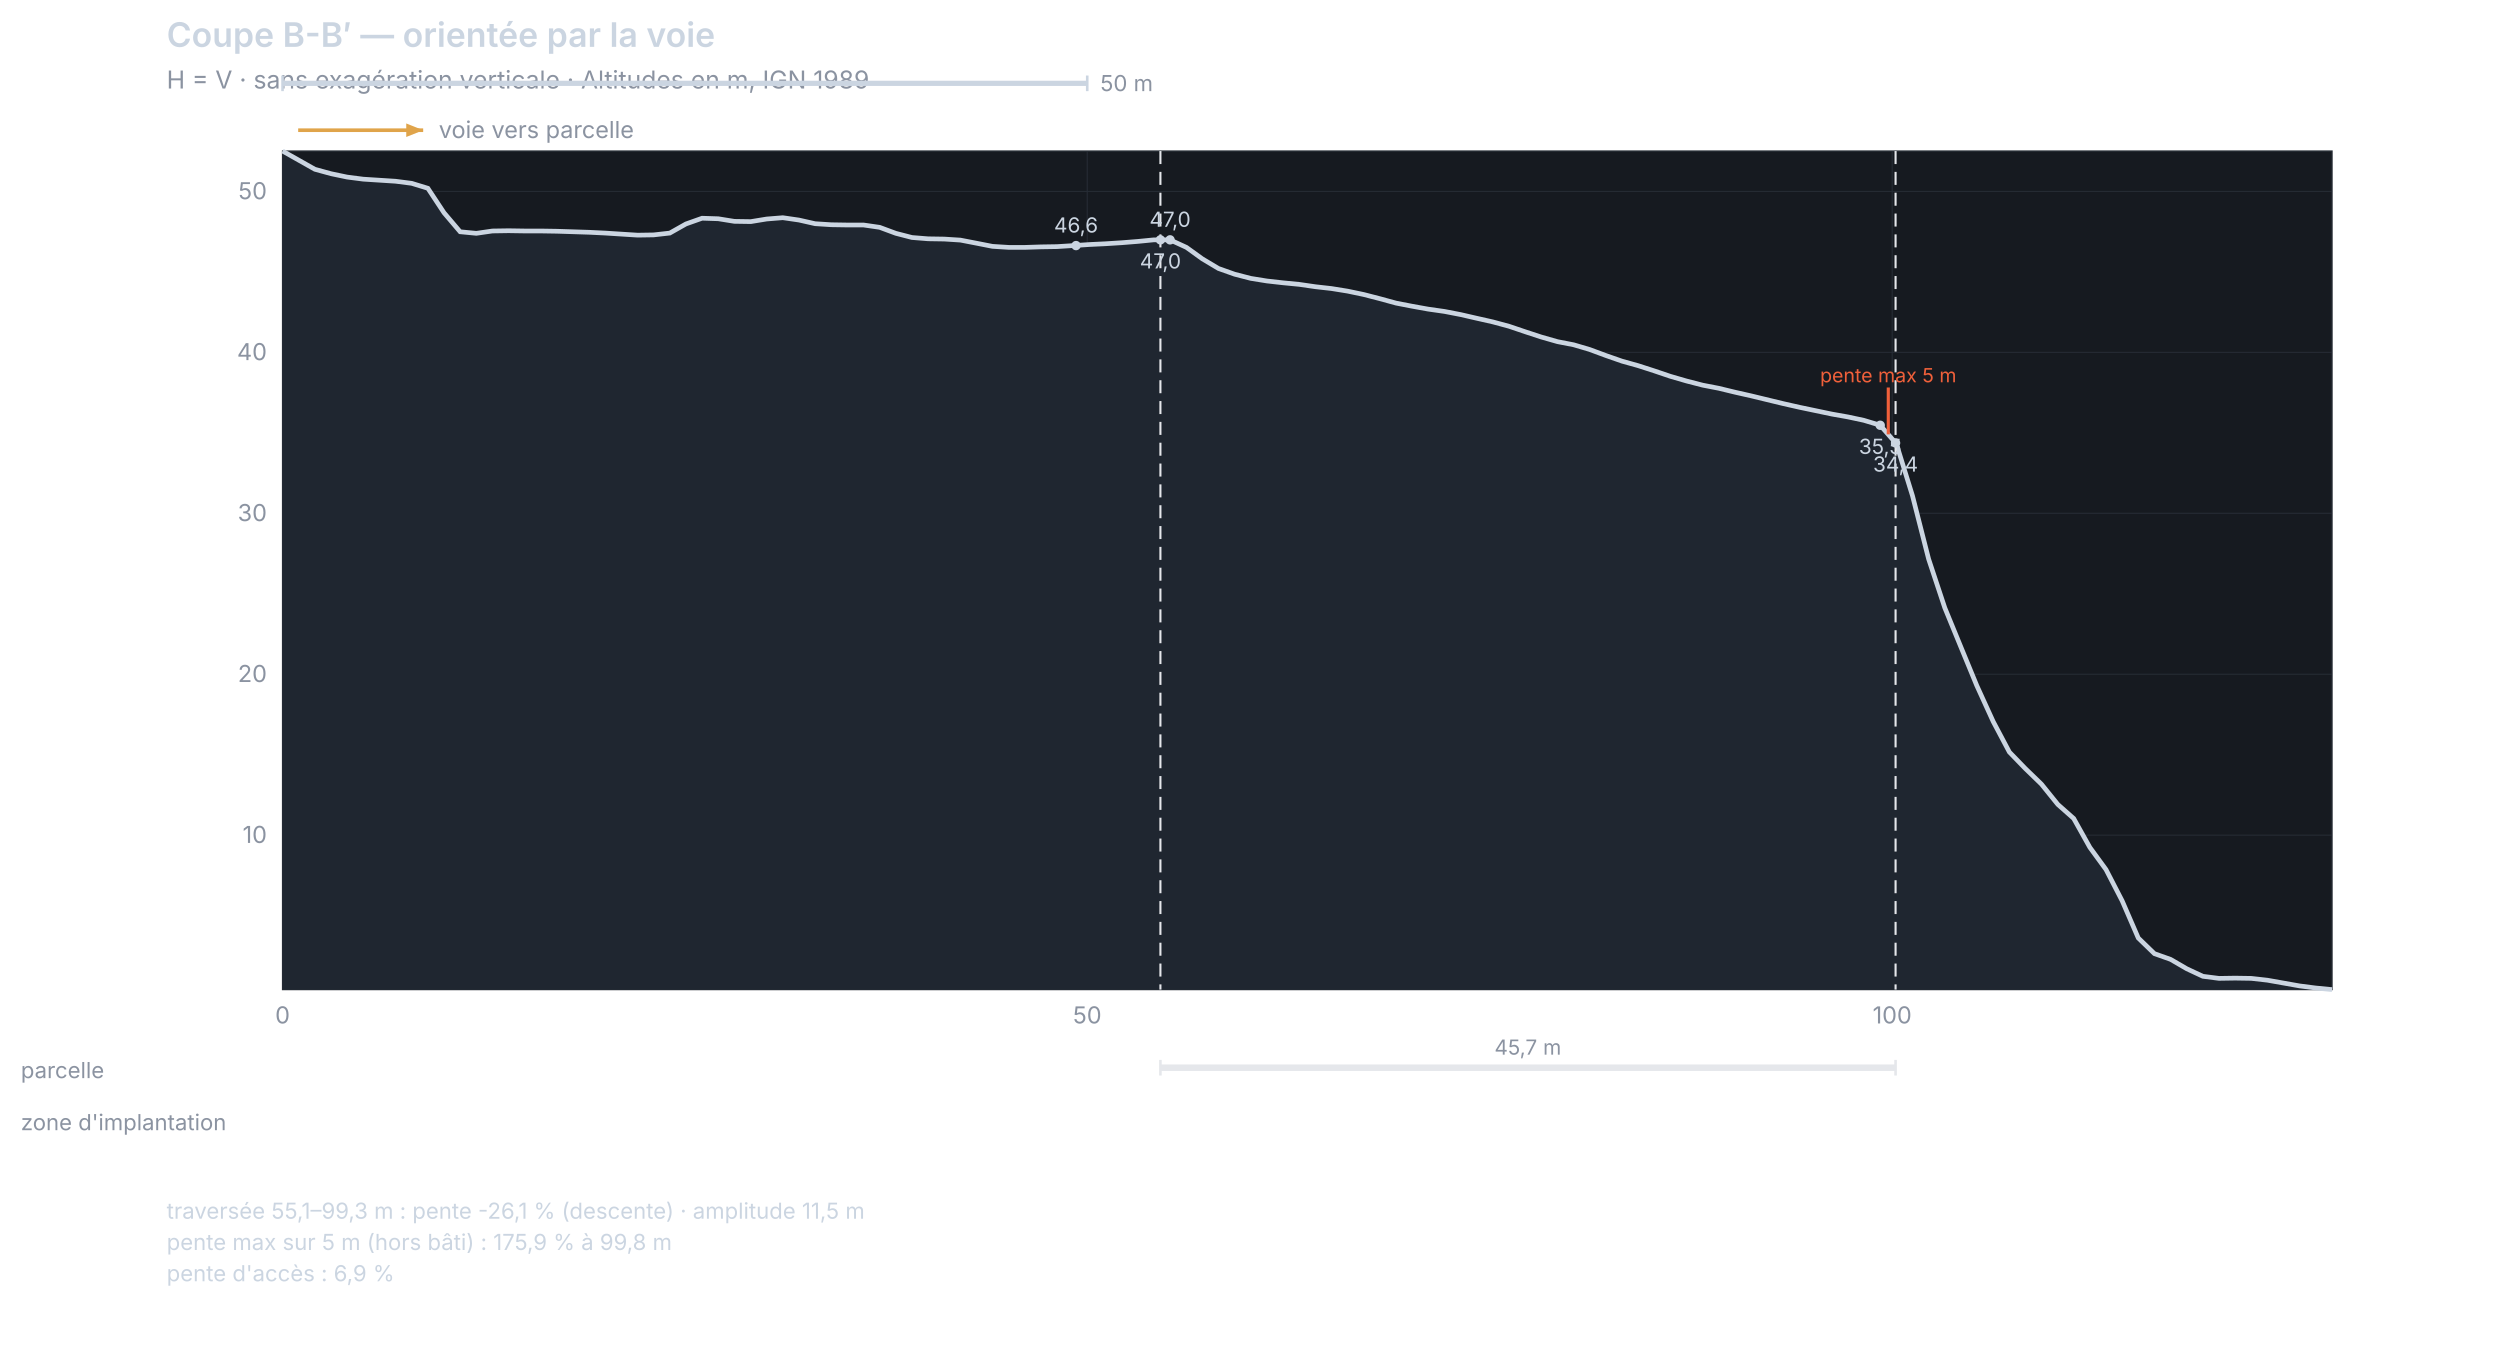
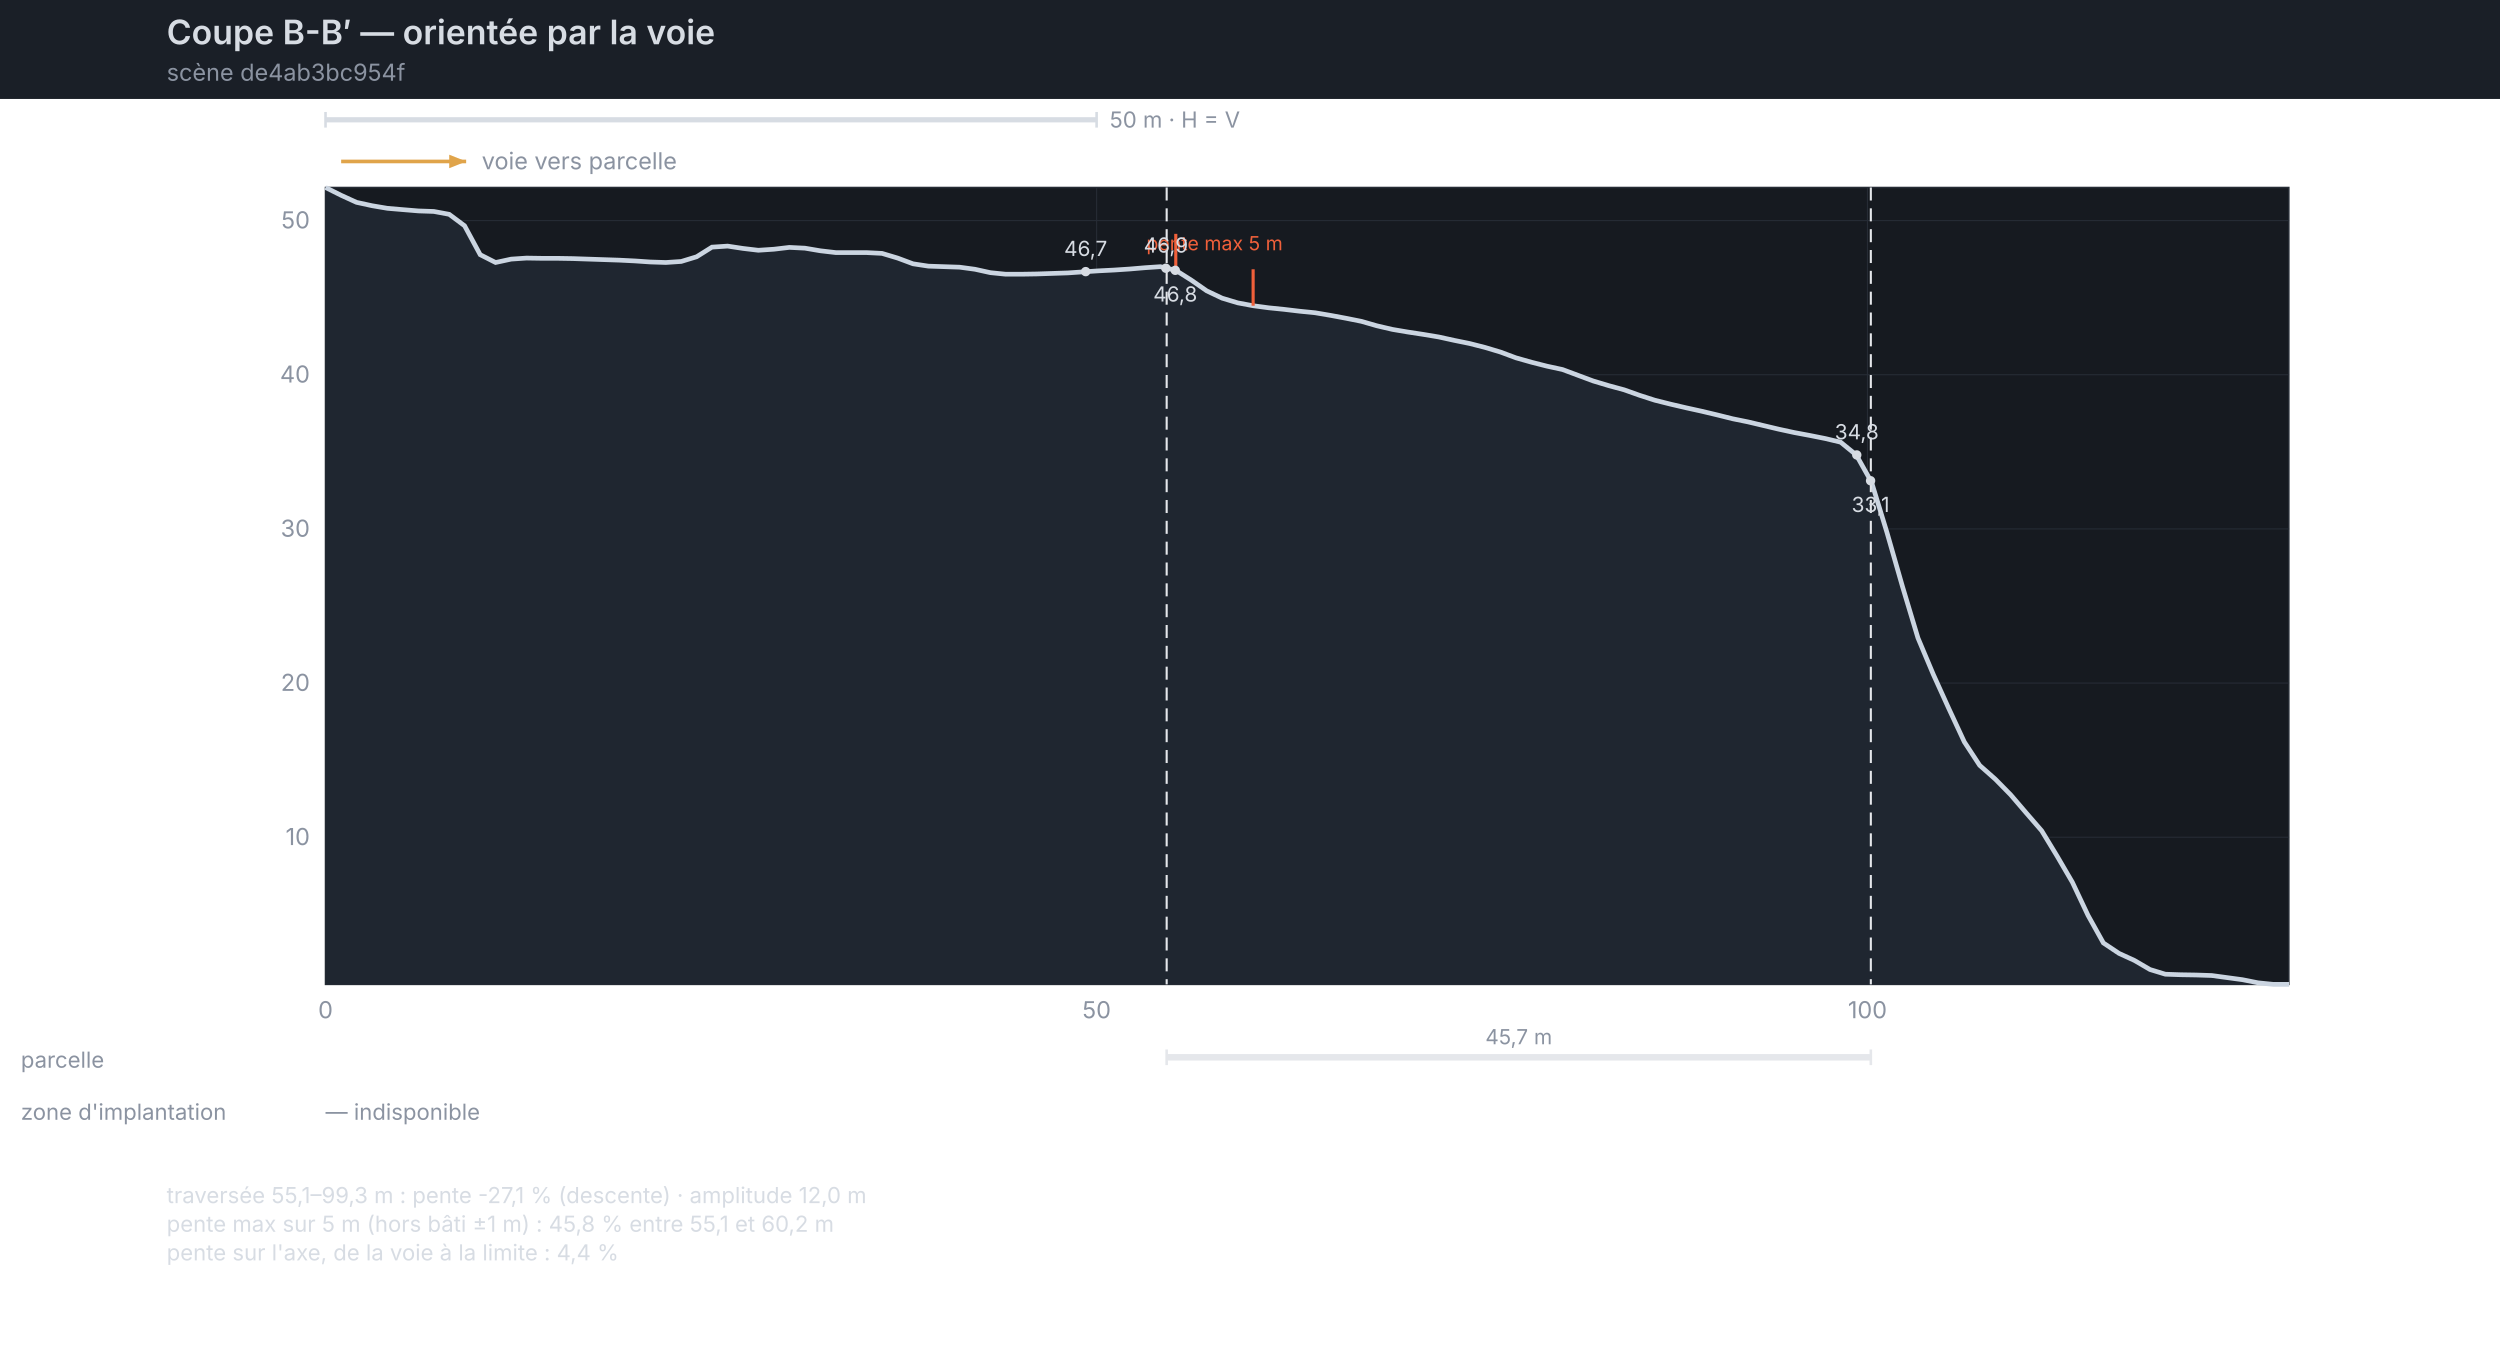
- <svg xmlns="http://www.w3.org/2000/svg" viewBox="0 0 960 520" width="960" height="520" role="img" aria-label="Coupe B-B′ — orientée par la voie" font-family="Inter, sans-serif" style="background:#0f1115">
-   <rect x="108.5" y="58" width="787.0" height="322.0" fill="#161a20" stroke="#262c35" stroke-width="0.5" />
-   <line x1="108.5" y1="58" x2="108.5" y2="380.0" stroke="#262c35" stroke-width="0.4" />
-   <text x="108.5" y="393.0" text-anchor="middle" font-size="9" fill="#8b93a1">0</text>
-   <line x1="417.5" y1="58" x2="417.5" y2="380.0" stroke="#262c35" stroke-width="0.4" />
-   <text x="417.5" y="393.0" text-anchor="middle" font-size="9" fill="#8b93a1">50</text>
-   <line x1="726.6" y1="58" x2="726.6" y2="380.0" stroke="#262c35" stroke-width="0.4" />
-   <text x="726.6" y="393.0" text-anchor="middle" font-size="9" fill="#8b93a1">100</text>
-   <line x1="108.5" y1="320.7" x2="895.5" y2="320.7" stroke="#262c35" stroke-width="0.4" />
-   <text x="102.5" y="323.7" text-anchor="end" font-size="9" fill="#8b93a1">10</text>
-   <line x1="108.5" y1="258.9" x2="895.5" y2="258.9" stroke="#262c35" stroke-width="0.4" />
-   <text x="102.5" y="261.9" text-anchor="end" font-size="9" fill="#8b93a1">20</text>
-   <line x1="108.5" y1="197.1" x2="895.5" y2="197.1" stroke="#262c35" stroke-width="0.4" />
-   <text x="102.5" y="200.1" text-anchor="end" font-size="9" fill="#8b93a1">30</text>
-   <line x1="108.5" y1="135.3" x2="895.5" y2="135.3" stroke="#262c35" stroke-width="0.4" />
-   <text x="102.5" y="138.3" text-anchor="end" font-size="9" fill="#8b93a1">40</text>
-   <line x1="108.5" y1="73.5" x2="895.5" y2="73.5" stroke="#262c35" stroke-width="0.4" />
-   <text x="102.5" y="76.5" text-anchor="end" font-size="9" fill="#8b93a1">50</text>
-   <polygon points="108.5,58.0 114.7,61.5 120.9,65.0 127.1,66.7 133.3,68.0 139.5,68.8 145.7,69.2 151.9,69.6 158.1,70.4 164.3,72.3 170.5,81.7 176.7,89.0 182.9,89.6 189.1,88.7 195.3,88.6 201.5,88.7 207.7,88.7 213.8,88.8 220.1,89.0 226.3,89.2 232.4,89.5 238.6,89.9 244.9,90.3 251.0,90.2 257.2,89.5 263.4,86.0 269.6,83.8 275.8,84.0 282.0,85.0 288.3,85.1 294.4,84.1 300.6,83.6 306.8,84.5 313.0,85.9 319.2,86.3 325.4,86.4 331.6,86.4 337.8,87.3 344.0,89.6 350.2,91.2 356.4,91.7 362.6,91.8 368.8,92.2 375.0,93.4 381.1,94.6 387.4,95.0 393.6,95.0 399.7,94.8 405.9,94.7 412.2,94.3 418.3,93.9 424.5,93.6 430.8,93.2 437.0,92.7 443.1,92.1 449.3,92.1 455.6,95.0 461.7,99.4 467.9,103.1 474.1,105.3 480.3,106.9 486.5,107.9 492.7,108.6 498.9,109.2 505.1,110.1 511.3,110.8 517.5,111.8 523.7,113.1 529.9,114.7 536.1,116.4 542.3,117.6 548.4,118.7 554.7,119.6 560.9,120.8 567.0,122.2 573.2,123.6 579.5,125.3 585.7,127.4 591.8,129.4 598.1,131.2 604.3,132.4 610.4,134.2 616.6,136.5 622.9,138.7 629.0,140.4 635.2,142.4 641.4,144.5 647.6,146.3 653.8,147.9 660.0,149.1 666.2,150.6 672.4,152.0 678.6,153.5 684.8,155.0 691.0,156.4 697.2,157.7 703.4,159.0 709.6,160.1 715.7,161.4 722.0,163.3 728.2,170.4 734.4,190.4 740.6,214.7 746.8,233.4 753.0,248.5 759.1,263.3 765.4,277.1 771.6,288.8 777.7,295.1 783.9,301.1 790.2,308.9 796.3,314.3 802.5,325.4 808.7,333.9 814.9,345.9 821.1,360.2 827.3,366.2 833.5,368.4 839.7,372.0 845.9,374.9 852.1,375.7 858.3,375.6 864.5,375.7 870.7,376.4 876.9,377.5 883.1,378.6 889.3,379.4 895.5,380.0 895.5,380.0 108.5,380.0" fill="#1f2630" stroke="none" />
-   <polyline points="108.5,58.0 114.7,61.5 120.9,65.0 127.1,66.7 133.3,68.0 139.5,68.8 145.7,69.2 151.9,69.6 158.1,70.4 164.3,72.3 170.5,81.7 176.7,89.0 182.9,89.6 189.1,88.7 195.3,88.6 201.5,88.7 207.7,88.7 213.8,88.8 220.1,89.0 226.3,89.2 232.4,89.5 238.6,89.9 244.9,90.3 251.0,90.2 257.2,89.5 263.4,86.0 269.6,83.8 275.8,84.0 282.0,85.0 288.3,85.1 294.4,84.1 300.6,83.6 306.8,84.5 313.0,85.9 319.2,86.3 325.4,86.4 331.6,86.4 337.8,87.3 344.0,89.6 350.2,91.2 356.4,91.7 362.6,91.8 368.8,92.2 375.0,93.4 381.1,94.6 387.4,95.0 393.6,95.0 399.7,94.8 405.9,94.7 412.2,94.3 418.3,93.9 424.5,93.6 430.8,93.2 437.0,92.7 443.1,92.1 449.3,92.1 455.6,95.0 461.7,99.4 467.9,103.1 474.1,105.3 480.3,106.9 486.5,107.9 492.7,108.6 498.9,109.2 505.1,110.1 511.3,110.8 517.5,111.8 523.7,113.1 529.9,114.7 536.1,116.4 542.3,117.6 548.4,118.7 554.7,119.6 560.9,120.8 567.0,122.2 573.2,123.6 579.5,125.3 585.7,127.4 591.8,129.4 598.1,131.2 604.3,132.4 610.4,134.2 616.6,136.5 622.9,138.7 629.0,140.4 635.2,142.4 641.4,144.5 647.6,146.3 653.8,147.9 660.0,149.1 666.2,150.6 672.4,152.0 678.6,153.5 684.8,155.0 691.0,156.4 697.2,157.7 703.4,159.0 709.6,160.1 715.7,161.4 722.0,163.3 728.2,170.4 734.4,190.4 740.6,214.7 746.8,233.4 753.0,248.5 759.1,263.3 765.4,277.1 771.6,288.8 777.7,295.1 783.9,301.1 790.2,308.9 796.3,314.3 802.5,325.4 808.7,333.9 814.9,345.9 821.1,360.2 827.3,366.2 833.5,368.4 839.7,372.0 845.9,374.9 852.1,375.7 858.3,375.6 864.5,375.7 870.7,376.4 876.9,377.5 883.1,378.6 889.3,379.4 895.5,380.0" fill="none" stroke="#cbd5e1" stroke-width="1.8" />
-   <line x1="445.6" y1="58" x2="445.6" y2="380.0" stroke="#e5e7eb" stroke-width="0.8" stroke-dasharray="5 3" />
-   <line x1="727.9" y1="58" x2="727.9" y2="380.0" stroke="#e5e7eb" stroke-width="0.8" stroke-dasharray="5 3" />
-   <circle cx="413.2" cy="94.3" r="1.8" fill="#cbd5e1" />
-   <text x="413.2" y="89.3" text-anchor="middle" font-size="8" fill="#cbd5e1">46,6</text>
-   <circle cx="445.6" cy="92.1" r="1.8" fill="#cbd5e1" />
-   <text x="445.6" y="103.1" text-anchor="middle" font-size="8" fill="#cbd5e1">47,0</text>
-   <circle cx="727.9" cy="170.1" r="1.8" fill="#cbd5e1" />
-   <text x="727.9" y="181.1" text-anchor="middle" font-size="8" fill="#cbd5e1">34,4</text>
-   <circle cx="449.3" cy="92.1" r="1.8" fill="#cbd5e1" />
-   <text x="449.3" y="87.1" text-anchor="middle" font-size="8" fill="#cbd5e1">47,0</text>
-   <circle cx="722.0" cy="163.3" r="1.8" fill="#cbd5e1" />
-   <text x="722.0" y="174.3" text-anchor="middle" font-size="8" fill="#cbd5e1">35,5</text>
-   <line x1="114.5" y1="50.0" x2="162.5" y2="50.0" stroke="#e0a44a" stroke-width="1.4" />
-   <polygon points="162.5,50.0 156.0,52.6 156.0,47.4" fill="#e0a44a" />
-   <text x="168.5" y="53.0" font-size="9" fill="#8b93a1">voie vers parcelle</text>
-   <text x="64" y="18" font-size="13" font-weight="600" fill="#cbd5e1">Coupe B-B′ — orientée par la voie</text>
-   <text x="64" y="34" font-size="9.5" fill="#8b93a1">H = V · sans exagération verticale · Altitudes en m, IGN 1989</text>
-   <line x1="108.5" y1="32.0" x2="417.5" y2="32.0" stroke="#cbd5e1" stroke-width="2" />
-   <line x1="108.5" y1="29.0" x2="108.5" y2="35.0" stroke="#cbd5e1" stroke-width="1" />
-   <line x1="417.5" y1="29.0" x2="417.5" y2="35.0" stroke="#cbd5e1" stroke-width="1" />
-   <text x="422.5" y="35.0" font-size="8.5" fill="#8b93a1">50 m</text>
-   <text x="8" y="414.0" font-size="8.5" fill="#8b93a1">parcelle</text>
-   <line x1="445.6" y1="410.0" x2="727.9" y2="410.0" stroke="#e5e7eb" stroke-width="2.5" />
-   <line x1="445.6" y1="407.0" x2="445.6" y2="413.0" stroke="#e5e7eb" stroke-width="1" />
-   <line x1="727.9" y1="407.0" x2="727.9" y2="413.0" stroke="#e5e7eb" stroke-width="1" />
-   <text x="586.7" y="405.0" text-anchor="middle" font-size="8" fill="#8b93a1">45,7 m</text>
-   <text x="8" y="434.0" font-size="8.5" fill="#8b93a1">zone d'implantation</text>
-   <line x1="725.1" y1="166.8" x2="725.1" y2="148.8" stroke="#f0603a" stroke-width="1.2" />
-   <text x="725.1" y="146.8" text-anchor="middle" font-size="7.5" fill="#f0603a">pente max 5 m</text>
-   <text x="64" y="468.0" font-size="8.5" fill="#cbd5e1">traversée 55,1–99,3 m : pente -26,1 % (descente) · amplitude 11,5 m</text>
-   <text x="64" y="480.0" font-size="8.5" fill="#cbd5e1">pente max sur 5 m (hors bâti) : 175,9 % à 99,8 m</text>
-   <text x="64" y="492.0" font-size="8.5" fill="#cbd5e1">pente d'accès : 6,9 %</text>
+ <svg xmlns="http://www.w3.org/2000/svg" viewBox="0 0 960 520" width="960" height="520" role="img" aria-label="Coupe B-B′ — orientée par la voie" font-family="Inter, Helvetica, Arial, sans-serif" style="background:#0f1115">
+   <rect x="0" y="0" width="960" height="38" fill="#1a1f27" />
+   <text x="64" y="17" font-size="13" font-weight="600" fill="#d7dce3">Coupe B-B′ — orientée par la voie</text>
+   <text x="64" y="31" font-size="9" fill="#8b93a1">scène de4ab3bc954f</text>
+   <rect x="125.0" y="72" width="753.9" height="306.0" fill="#161a20" stroke="#262c35" stroke-width="0.6" />
+   <line x1="125.0" y1="72" x2="125.0" y2="378.0" stroke="#262c35" stroke-width="0.4" />
+   <text x="125.0" y="391.0" text-anchor="middle" font-size="9" fill="#8b93a1">0</text>
+   <line x1="421.1" y1="72" x2="421.1" y2="378.0" stroke="#262c35" stroke-width="0.4" />
+   <text x="421.1" y="391.0" text-anchor="middle" font-size="9" fill="#8b93a1">50</text>
+   <line x1="717.1" y1="72" x2="717.1" y2="378.0" stroke="#262c35" stroke-width="0.4" />
+   <text x="717.1" y="391.0" text-anchor="middle" font-size="9" fill="#8b93a1">100</text>
+   <line x1="125.0" y1="321.5" x2="879.0" y2="321.5" stroke="#262c35" stroke-width="0.4" />
+   <text x="119.0" y="324.5" text-anchor="end" font-size="9" fill="#8b93a1">10</text>
+   <line x1="125.0" y1="262.3" x2="879.0" y2="262.3" stroke="#262c35" stroke-width="0.4" />
+   <text x="119.0" y="265.3" text-anchor="end" font-size="9" fill="#8b93a1">20</text>
+   <line x1="125.0" y1="203.1" x2="879.0" y2="203.1" stroke="#262c35" stroke-width="0.4" />
+   <text x="119.0" y="206.1" text-anchor="end" font-size="9" fill="#8b93a1">30</text>
+   <line x1="125.0" y1="143.9" x2="879.0" y2="143.9" stroke="#262c35" stroke-width="0.4" />
+   <text x="119.0" y="146.9" text-anchor="end" font-size="9" fill="#8b93a1">40</text>
+   <line x1="125.0" y1="84.7" x2="879.0" y2="84.7" stroke="#262c35" stroke-width="0.4" />
+   <text x="119.0" y="87.7" text-anchor="end" font-size="9" fill="#8b93a1">50</text>
+   <polygon points="125.0,72.0 131.0,75.0 136.9,77.7 142.9,79.0 148.8,80.0 154.7,80.5 160.7,81.0 166.6,81.2 172.5,82.3 178.4,86.7 184.4,97.8 190.3,100.8 196.3,99.5 202.2,99.1 208.2,99.2 214.1,99.2 220.0,99.3 225.9,99.5 231.9,99.7 237.8,99.9 243.8,100.2 249.7,100.6 255.7,100.8 261.6,100.4 267.5,98.6 273.4,94.9 279.4,94.5 285.3,95.4 291.2,96.1 297.2,95.7 303.1,95.0 309.1,95.3 315.0,96.3 321.0,97.0 326.9,97.0 332.8,97.0 338.7,97.3 344.7,99.1 350.6,101.3 356.5,102.2 362.5,102.4 368.5,102.6 374.4,103.4 380.3,104.7 386.2,105.3 392.2,105.3 398.1,105.2 404.0,105.0 410.0,104.8 415.9,104.4 421.9,104.0 427.8,103.7 433.8,103.3 439.7,102.8 445.6,102.4 451.5,103.8 457.5,107.6 463.4,111.7 469.3,114.5 475.3,116.3 481.2,117.4 487.2,118.2 493.1,118.8 499.0,119.5 505.0,120.1 510.9,121.1 516.8,122.2 522.8,123.4 528.7,125.1 534.7,126.5 540.6,127.5 546.5,128.4 552.5,129.4 558.4,130.7 564.3,131.9 570.2,133.4 576.2,135.2 582.1,137.4 588.1,139.1 594.0,140.6 600.0,141.9 605.9,144.1 611.8,146.3 617.8,148.1 623.7,149.7 629.6,151.8 635.5,153.7 641.5,155.2 647.5,156.6 653.4,157.9 659.3,159.3 665.3,160.8 671.2,162.0 677.1,163.4 683.0,164.8 689.0,166.1 694.9,167.2 700.9,168.4 706.8,169.8 712.8,174.7 718.7,185.2 724.6,204.5 730.6,225.4 736.5,245.0 742.4,259.0 748.3,272.0 754.3,284.9 760.2,293.9 766.2,299.2 772.1,305.2 778.1,312.2 784.0,319.0 789.9,328.7 795.8,338.8 801.8,351.5 807.7,362.1 813.7,366.1 819.6,368.8 825.6,372.3 831.5,374.1 837.4,374.3 843.3,374.4 849.3,374.6 855.2,375.4 861.1,376.2 867.1,377.4 873.0,378.0 879.0,378.0 879.0,378.0 125.0,378.0" fill="#1f2630" stroke="none" />
+   <polyline points="125.0,72.0 131.0,75.0 136.9,77.7 142.9,79.0 148.8,80.0 154.7,80.5 160.7,81.0 166.6,81.2 172.5,82.3 178.4,86.7 184.4,97.8 190.3,100.8 196.3,99.5 202.2,99.1 208.2,99.2 214.1,99.2 220.0,99.3 225.9,99.5 231.9,99.7 237.8,99.9 243.8,100.2 249.7,100.6 255.7,100.8 261.6,100.4 267.5,98.6 273.4,94.9 279.4,94.5 285.3,95.4 291.2,96.1 297.2,95.7 303.1,95.0 309.1,95.3 315.0,96.3 321.0,97.0 326.9,97.0 332.8,97.0 338.7,97.3 344.7,99.1 350.6,101.3 356.5,102.2 362.5,102.4 368.5,102.6 374.4,103.4 380.3,104.7 386.2,105.3 392.2,105.3 398.1,105.2 404.0,105.0 410.0,104.8 415.9,104.4 421.9,104.0 427.8,103.7 433.8,103.3 439.7,102.8 445.6,102.4 451.5,103.8 457.5,107.6 463.4,111.7 469.3,114.5 475.3,116.3 481.2,117.4 487.2,118.2 493.1,118.8 499.0,119.5 505.0,120.1 510.9,121.1 516.8,122.2 522.8,123.4 528.7,125.1 534.7,126.5 540.6,127.5 546.5,128.4 552.5,129.4 558.4,130.7 564.3,131.9 570.2,133.4 576.2,135.2 582.1,137.4 588.1,139.1 594.0,140.6 600.0,141.9 605.9,144.1 611.8,146.3 617.8,148.1 623.7,149.7 629.6,151.8 635.5,153.7 641.5,155.2 647.5,156.6 653.4,157.9 659.3,159.3 665.3,160.8 671.2,162.0 677.1,163.4 683.0,164.8 689.0,166.1 694.9,167.2 700.9,168.4 706.8,169.8 712.8,174.7 718.7,185.2 724.6,204.5 730.6,225.4 736.5,245.0 742.4,259.0 748.3,272.0 754.3,284.9 760.2,293.9 766.2,299.2 772.1,305.2 778.1,312.2 784.0,319.0 789.9,328.7 795.8,338.8 801.8,351.5 807.7,362.1 813.7,366.1 819.6,368.8 825.6,372.3 831.5,374.1 837.4,374.3 843.3,374.4 849.3,374.6 855.2,375.4 861.1,376.2 867.1,377.4 873.0,378.0 879.0,378.0" fill="none" stroke="#cbd5e1" stroke-width="1.8" />
+   <line x1="448.0" y1="72" x2="448.0" y2="378.0" stroke="#e5e7eb" stroke-width="0.8" stroke-dasharray="5 3" />
+   <line x1="718.4" y1="72" x2="718.4" y2="378.0" stroke="#e5e7eb" stroke-width="0.8" stroke-dasharray="5 3" />
+   <line x1="451.5" y1="103.8" x2="451.5" y2="89.8" stroke="#f0603a" stroke-width="1.2" />
+   <line x1="481.2" y1="117.4" x2="481.2" y2="103.4" stroke="#f0603a" stroke-width="1.2" />
+   <text x="466.4" y="96.1" text-anchor="middle" font-size="7.5" fill="#f0603a">pente max 5 m</text>
+   <circle cx="416.9" cy="104.3" r="1.8" fill="#d7dce3" />
+   <text x="416.9" y="98.3" text-anchor="middle" font-size="8" fill="#d7dce3">46,7</text>
+   <circle cx="447.7" cy="103.0" r="1.8" fill="#d7dce3" />
+   <text x="447.7" y="97.0" text-anchor="middle" font-size="8" fill="#d7dce3">46,9</text>
+   <circle cx="451.3" cy="103.8" r="1.8" fill="#d7dce3" />
+   <text x="451.3" y="115.8" text-anchor="middle" font-size="8" fill="#d7dce3">46,8</text>
+   <circle cx="713.0" cy="174.7" r="1.8" fill="#d7dce3" />
+   <text x="713.0" y="168.7" text-anchor="middle" font-size="8" fill="#d7dce3">34,8</text>
+   <circle cx="718.3" cy="184.6" r="1.8" fill="#d7dce3" />
+   <text x="718.3" y="196.6" text-anchor="middle" font-size="8" fill="#d7dce3">33,1</text>
+   <line x1="131.0" y1="62.0" x2="179.0" y2="62.0" stroke="#e0a44a" stroke-width="1.4" />
+   <polygon points="179.0,62.0 172.5,64.6 172.5,59.4" fill="#e0a44a" />
+   <text x="185.0" y="65.0" font-size="9" fill="#8b93a1">voie vers parcelle</text>
+   <line x1="125.0" y1="46.0" x2="421.1" y2="46.0" stroke="#d7dce3" stroke-width="2" />
+   <line x1="125.0" y1="43.0" x2="125.0" y2="49.0" stroke="#d7dce3" stroke-width="1" />
+   <line x1="421.1" y1="43.0" x2="421.1" y2="49.0" stroke="#d7dce3" stroke-width="1" />
+   <text x="426.1" y="49.0" font-size="8.5" fill="#8b93a1">50 m · H = V</text>
+   <text x="8" y="410.0" font-size="8.5" fill="#8b93a1">parcelle</text>
+   <line x1="448.0" y1="406.0" x2="718.4" y2="406.0" stroke="#e5e7eb" stroke-width="2.5" />
+   <line x1="448.0" y1="403.0" x2="448.0" y2="409.0" stroke="#e5e7eb" stroke-width="1" />
+   <line x1="718.4" y1="403.0" x2="718.4" y2="409.0" stroke="#e5e7eb" stroke-width="1" />
+   <text x="583.2" y="401.0" text-anchor="middle" font-size="8" fill="#8b93a1">45,7 m</text>
+   <text x="8" y="430.0" font-size="8.5" fill="#8b93a1">zone d'implantation</text>
+   <text x="125.0" y="430.0" font-size="8.5" fill="#8b93a1">— indisponible</text>
+   <text x="64" y="462.0" font-size="8.5" fill="#d7dce3">traversée 55,1–99,3 m : pente -27,1 % (descente) · amplitude 12,0 m</text>
+   <text x="64" y="473.0" font-size="8.5" fill="#d7dce3">pente max sur 5 m (hors bâti ±1 m) : 45,8 % entre 55,1 et 60,2 m</text>
+   <text x="64" y="484.0" font-size="8.5" fill="#d7dce3">pente sur l'axe, de la voie à la limite : 4,4 %</text>
</svg>
